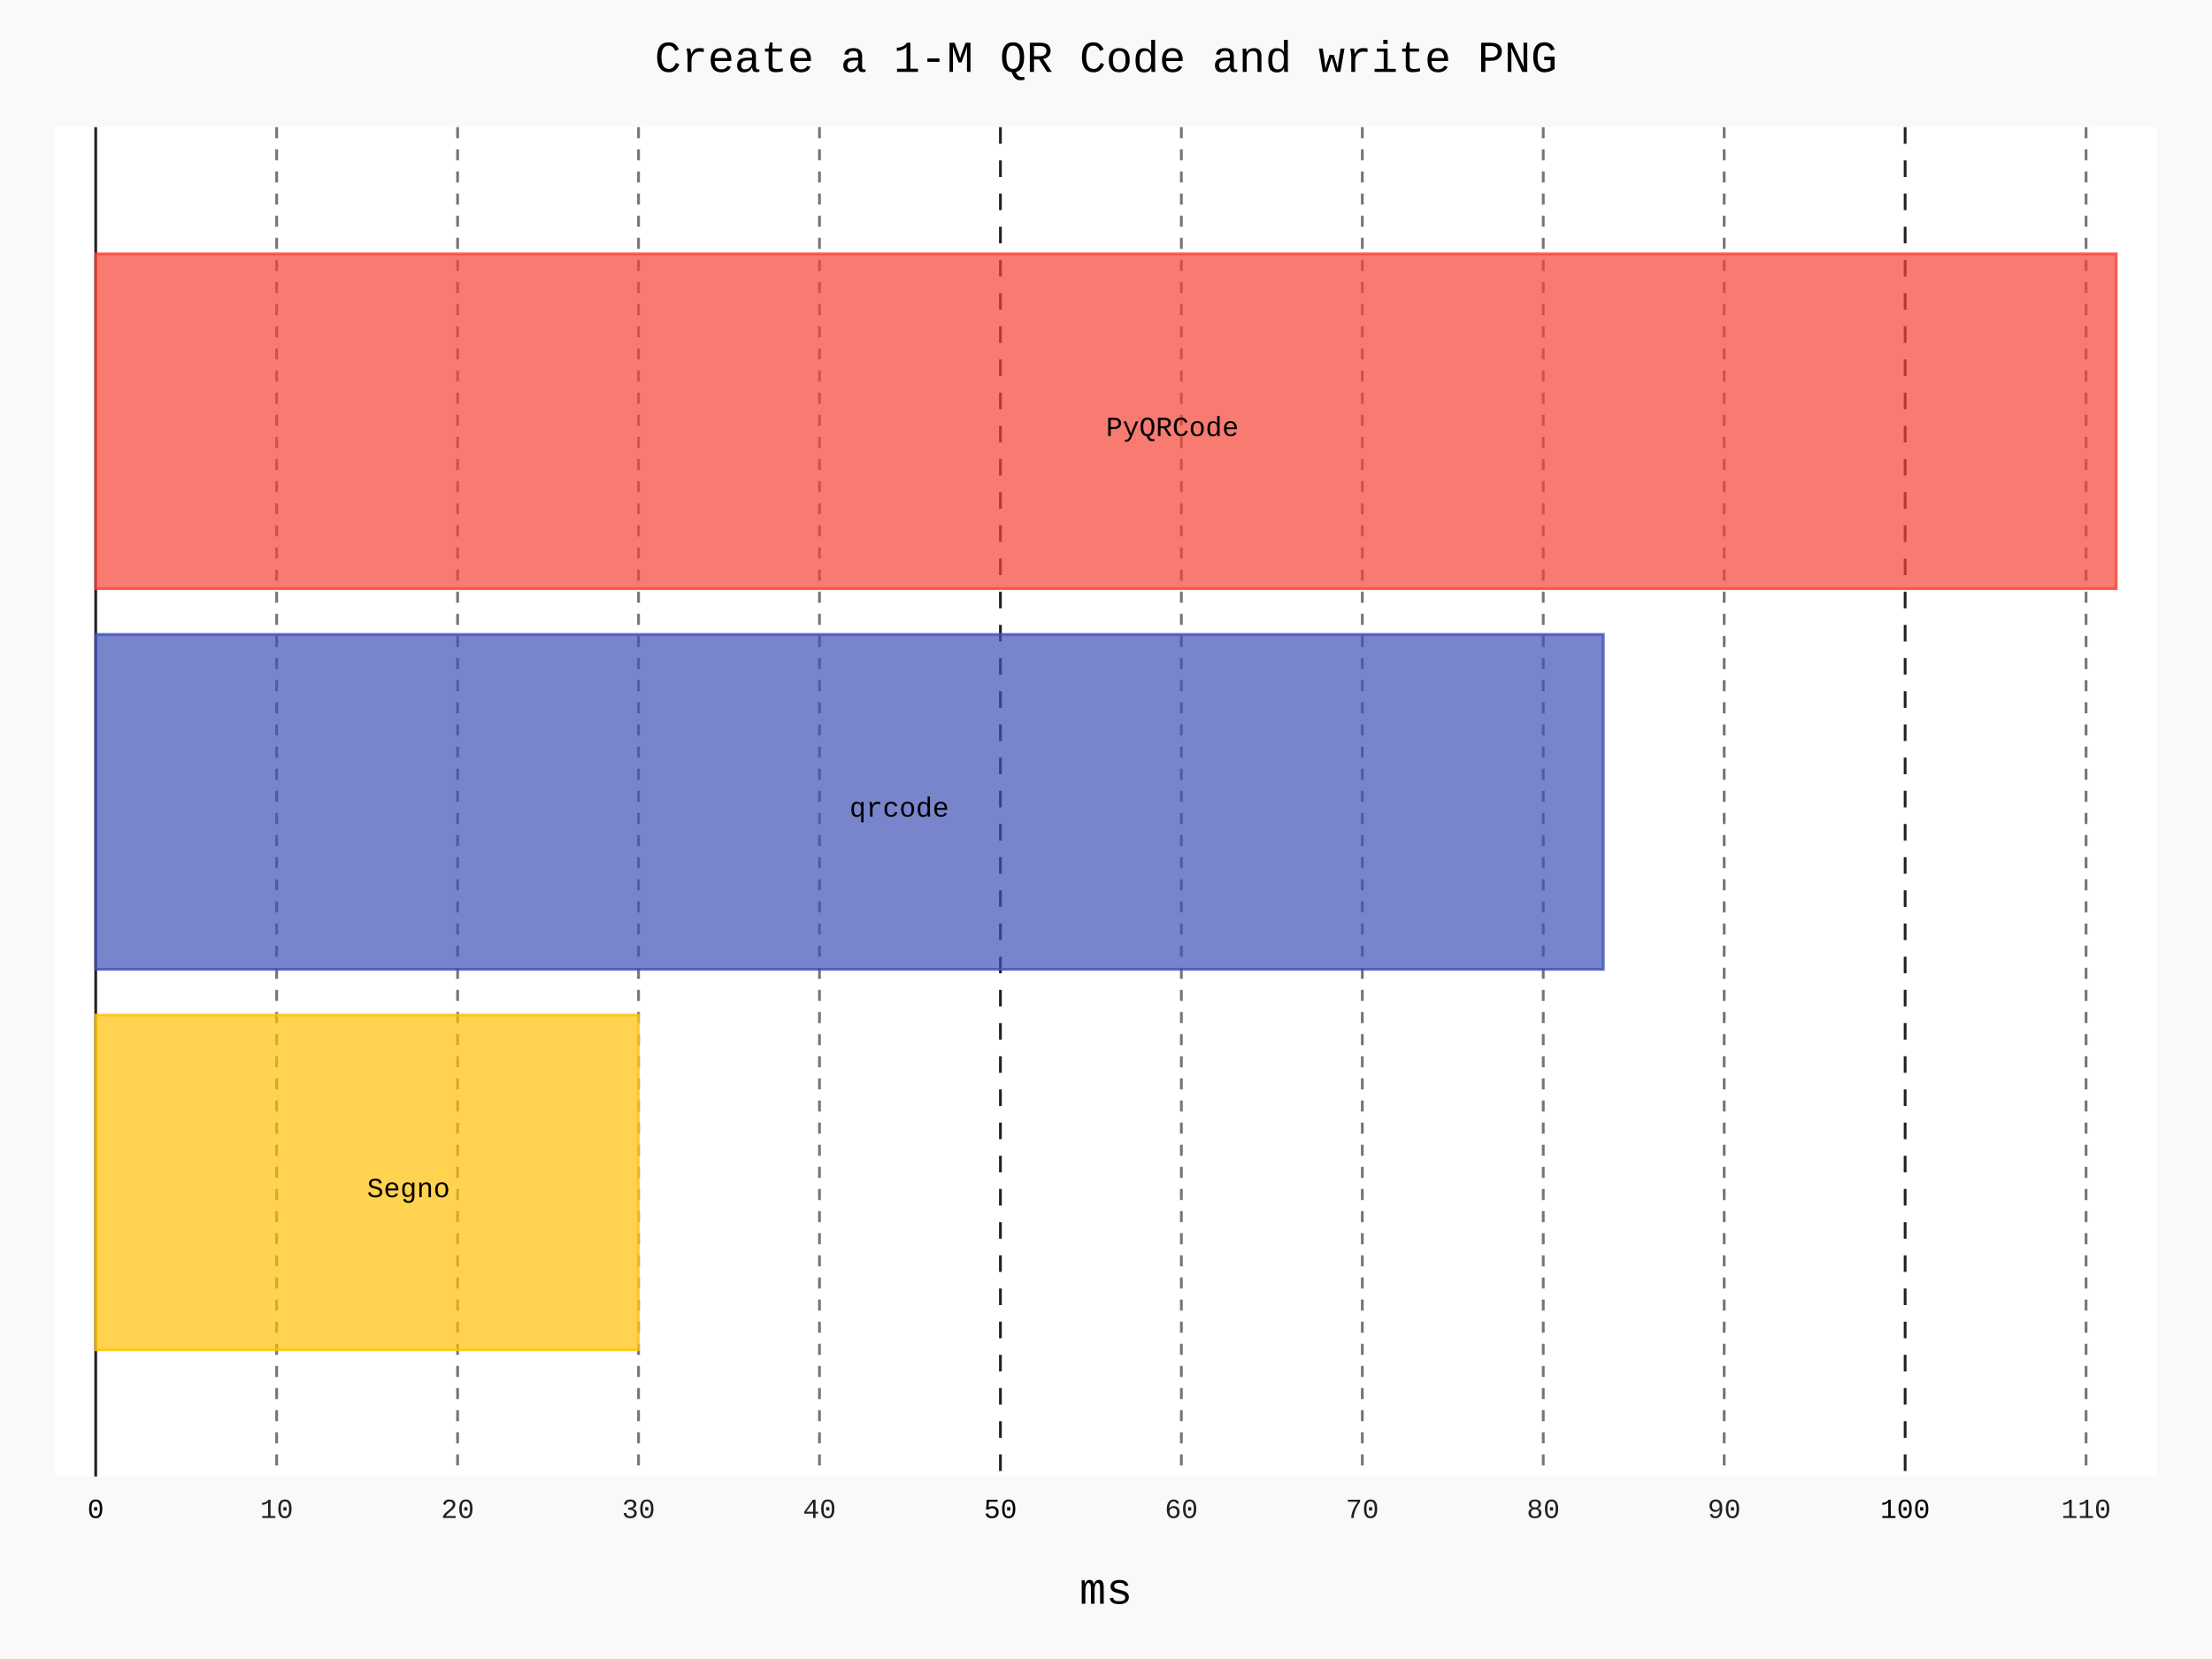
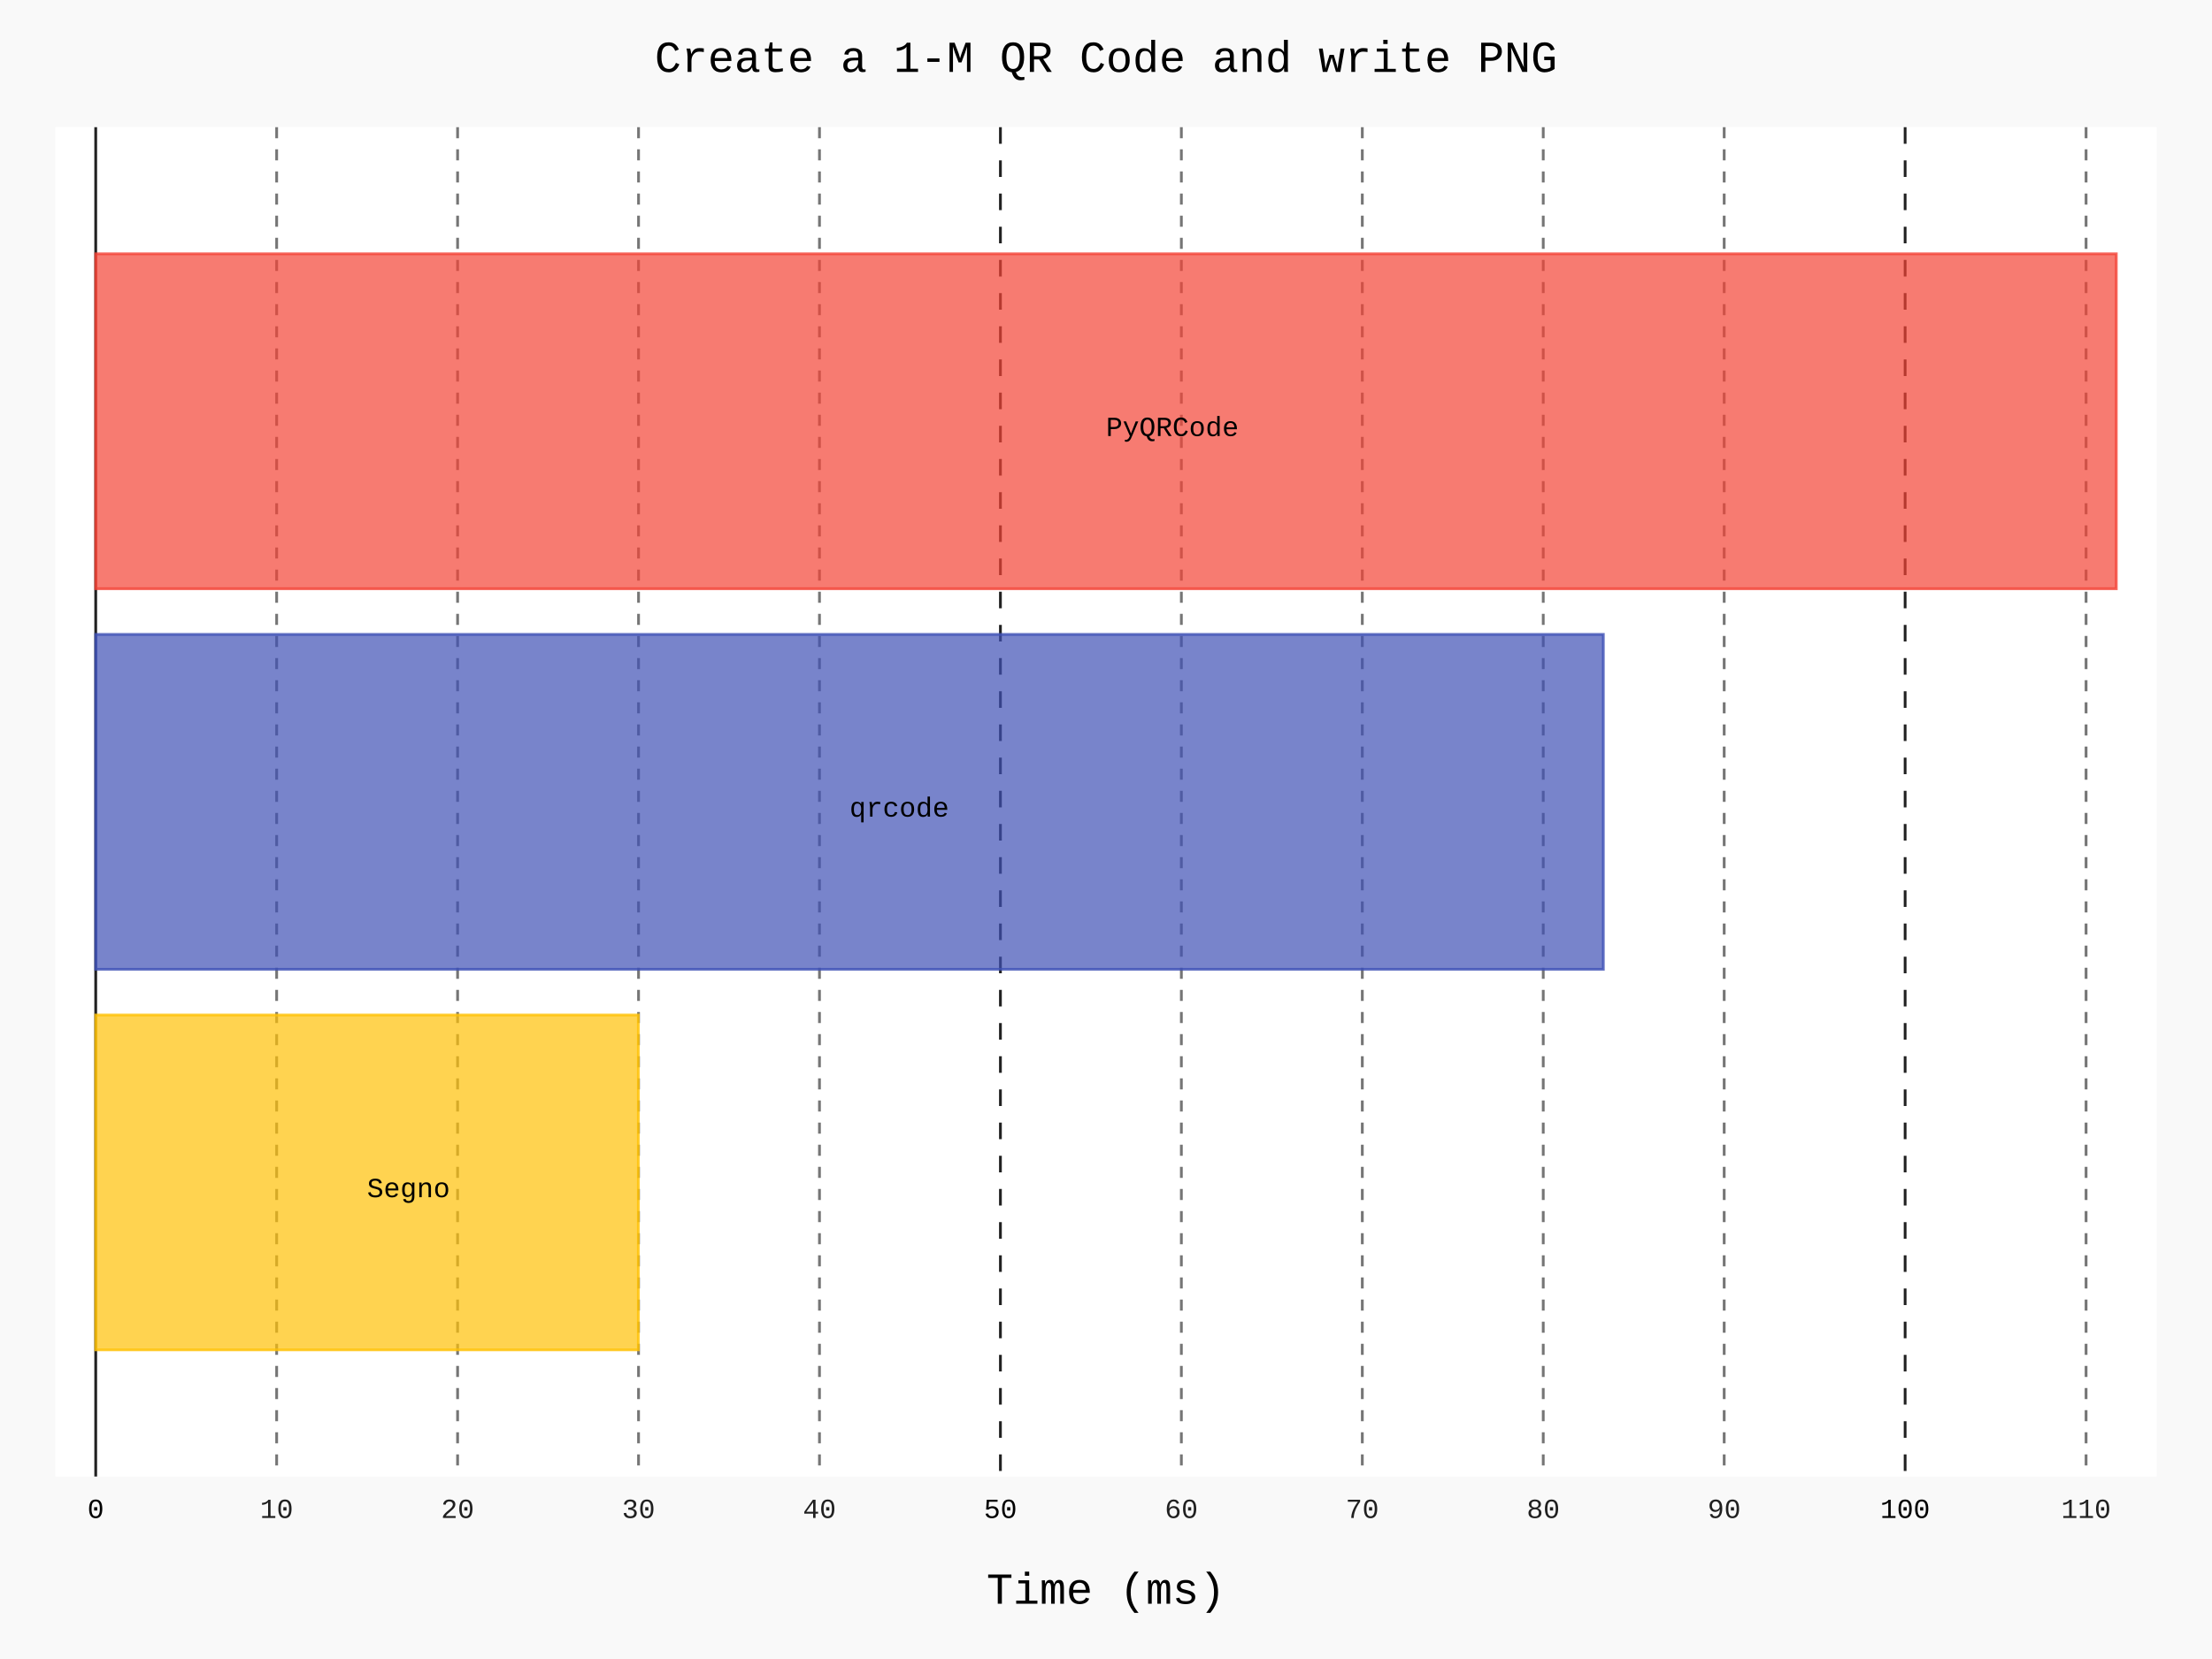
- <svg xmlns="http://www.w3.org/2000/svg" id="chart-cf90fc7d-de2a-438b-8757-d952c5815071" class="pygal-chart" viewBox="0 0 800 600">
+ <svg xmlns="http://www.w3.org/2000/svg" id="chart-a930c605-638a-42f2-bb27-e30d29375718" class="pygal-chart" viewBox="0 0 800 600">
  <defs>
-     <style type="text/css">#chart-cf90fc7d-de2a-438b-8757-d952c5815071{-webkit-user-select:none;-webkit-font-smoothing:antialiased;font-family:Consolas,"Liberation Mono",Menlo,Courier,monospace}#chart-cf90fc7d-de2a-438b-8757-d952c5815071 .title{font-family:Consolas,"Liberation Mono",Menlo,Courier,monospace;font-size:16px}#chart-cf90fc7d-de2a-438b-8757-d952c5815071 .legends .legend text{font-family:Consolas,"Liberation Mono",Menlo,Courier,monospace;font-size:14px}#chart-cf90fc7d-de2a-438b-8757-d952c5815071 .axis text{font-family:Consolas,"Liberation Mono",Menlo,Courier,monospace;font-size:10px}#chart-cf90fc7d-de2a-438b-8757-d952c5815071 .axis text.major{font-family:Consolas,"Liberation Mono",Menlo,Courier,monospace;font-size:10px}#chart-cf90fc7d-de2a-438b-8757-d952c5815071 .text-overlay text.value{font-family:Consolas,"Liberation Mono",Menlo,Courier,monospace;font-size:16px}#chart-cf90fc7d-de2a-438b-8757-d952c5815071 .text-overlay text.label{font-family:Consolas,"Liberation Mono",Menlo,Courier,monospace;font-size:10px}#chart-cf90fc7d-de2a-438b-8757-d952c5815071 .tooltip{font-family:Consolas,"Liberation Mono",Menlo,Courier,monospace;font-size:14px}#chart-cf90fc7d-de2a-438b-8757-d952c5815071 text.no_data{font-family:Consolas,"Liberation Mono",Menlo,Courier,monospace;font-size:64px}
- #chart-cf90fc7d-de2a-438b-8757-d952c5815071{background-color:rgba(249,249,249,1)}#chart-cf90fc7d-de2a-438b-8757-d952c5815071 path,#chart-cf90fc7d-de2a-438b-8757-d952c5815071 line,#chart-cf90fc7d-de2a-438b-8757-d952c5815071 rect,#chart-cf90fc7d-de2a-438b-8757-d952c5815071 circle{-webkit-transition:150ms;-moz-transition:150ms;transition:150ms}#chart-cf90fc7d-de2a-438b-8757-d952c5815071 .graph &gt; .background{fill:rgba(249,249,249,1)}#chart-cf90fc7d-de2a-438b-8757-d952c5815071 .plot &gt; .background{fill:rgba(255,255,255,1)}#chart-cf90fc7d-de2a-438b-8757-d952c5815071 .graph{fill:rgba(0,0,0,.87)}#chart-cf90fc7d-de2a-438b-8757-d952c5815071 text.no_data{fill:rgba(0,0,0,1)}#chart-cf90fc7d-de2a-438b-8757-d952c5815071 .title{fill:rgba(0,0,0,1)}#chart-cf90fc7d-de2a-438b-8757-d952c5815071 .legends .legend text{fill:rgba(0,0,0,.87)}#chart-cf90fc7d-de2a-438b-8757-d952c5815071 .legends .legend:hover text{fill:rgba(0,0,0,1)}#chart-cf90fc7d-de2a-438b-8757-d952c5815071 .axis .line{stroke:rgba(0,0,0,1)}#chart-cf90fc7d-de2a-438b-8757-d952c5815071 .axis .guide.line{stroke:rgba(0,0,0,.54)}#chart-cf90fc7d-de2a-438b-8757-d952c5815071 .axis .major.line{stroke:rgba(0,0,0,.87)}#chart-cf90fc7d-de2a-438b-8757-d952c5815071 .axis text.major{fill:rgba(0,0,0,1)}#chart-cf90fc7d-de2a-438b-8757-d952c5815071 .axis.y .guides:hover .guide.line,#chart-cf90fc7d-de2a-438b-8757-d952c5815071 .line-graph .axis.x .guides:hover .guide.line,#chart-cf90fc7d-de2a-438b-8757-d952c5815071 .stackedline-graph .axis.x .guides:hover .guide.line,#chart-cf90fc7d-de2a-438b-8757-d952c5815071 .xy-graph .axis.x .guides:hover .guide.line{stroke:rgba(0,0,0,1)}#chart-cf90fc7d-de2a-438b-8757-d952c5815071 .axis .guides:hover text{fill:rgba(0,0,0,1)}#chart-cf90fc7d-de2a-438b-8757-d952c5815071 .reactive{fill-opacity:.7;stroke-opacity:.8}#chart-cf90fc7d-de2a-438b-8757-d952c5815071 .ci{stroke:rgba(0,0,0,.87)}#chart-cf90fc7d-de2a-438b-8757-d952c5815071 .reactive.active,#chart-cf90fc7d-de2a-438b-8757-d952c5815071 .active .reactive{fill-opacity:.8;stroke-opacity:.9;stroke-width:4}#chart-cf90fc7d-de2a-438b-8757-d952c5815071 .ci .reactive.active{stroke-width:1.5}#chart-cf90fc7d-de2a-438b-8757-d952c5815071 .series text{fill:rgba(0,0,0,1)}#chart-cf90fc7d-de2a-438b-8757-d952c5815071 .tooltip rect{fill:rgba(255,255,255,1);stroke:rgba(0,0,0,1);-webkit-transition:opacity 150ms;-moz-transition:opacity 150ms;transition:opacity 150ms}#chart-cf90fc7d-de2a-438b-8757-d952c5815071 .tooltip .label{fill:rgba(0,0,0,.87)}#chart-cf90fc7d-de2a-438b-8757-d952c5815071 .tooltip .label{fill:rgba(0,0,0,.87)}#chart-cf90fc7d-de2a-438b-8757-d952c5815071 .tooltip .legend{font-size:.8em;fill:rgba(0,0,0,.54)}#chart-cf90fc7d-de2a-438b-8757-d952c5815071 .tooltip .x_label{font-size:.6em;fill:rgba(0,0,0,1)}#chart-cf90fc7d-de2a-438b-8757-d952c5815071 .tooltip .xlink{font-size:.5em;text-decoration:underline}#chart-cf90fc7d-de2a-438b-8757-d952c5815071 .tooltip .value{font-size:1.5em}#chart-cf90fc7d-de2a-438b-8757-d952c5815071 .bound{font-size:.5em}#chart-cf90fc7d-de2a-438b-8757-d952c5815071 .max-value{font-size:.75em;fill:rgba(0,0,0,.54)}#chart-cf90fc7d-de2a-438b-8757-d952c5815071 .map-element{fill:rgba(255,255,255,1);stroke:rgba(0,0,0,.54) !important}#chart-cf90fc7d-de2a-438b-8757-d952c5815071 .map-element .reactive{fill-opacity:inherit;stroke-opacity:inherit}#chart-cf90fc7d-de2a-438b-8757-d952c5815071 .color-0,#chart-cf90fc7d-de2a-438b-8757-d952c5815071 .color-0 a:visited{stroke:#F44336;fill:#F44336}#chart-cf90fc7d-de2a-438b-8757-d952c5815071 .color-1,#chart-cf90fc7d-de2a-438b-8757-d952c5815071 .color-1 a:visited{stroke:#3F51B5;fill:#3F51B5}#chart-cf90fc7d-de2a-438b-8757-d952c5815071 .color-2,#chart-cf90fc7d-de2a-438b-8757-d952c5815071 .color-2 a:visited{stroke:#009688;fill:#009688}#chart-cf90fc7d-de2a-438b-8757-d952c5815071 .text-overlay .color-0 text{fill:black}#chart-cf90fc7d-de2a-438b-8757-d952c5815071 .text-overlay .color-1 text{fill:black}#chart-cf90fc7d-de2a-438b-8757-d952c5815071 .text-overlay .color-2 text{fill:black}
- #chart-cf90fc7d-de2a-438b-8757-d952c5815071 text.no_data{text-anchor:middle}#chart-cf90fc7d-de2a-438b-8757-d952c5815071 .guide.line{fill:none}#chart-cf90fc7d-de2a-438b-8757-d952c5815071 .centered{text-anchor:middle}#chart-cf90fc7d-de2a-438b-8757-d952c5815071 .title{text-anchor:middle}#chart-cf90fc7d-de2a-438b-8757-d952c5815071 .legends .legend text{fill-opacity:1}#chart-cf90fc7d-de2a-438b-8757-d952c5815071 .axis.x text{text-anchor:middle}#chart-cf90fc7d-de2a-438b-8757-d952c5815071 .axis.x:not(.web) text[transform]{text-anchor:start}#chart-cf90fc7d-de2a-438b-8757-d952c5815071 .axis.x:not(.web) text[transform].backwards{text-anchor:end}#chart-cf90fc7d-de2a-438b-8757-d952c5815071 .axis.y text{text-anchor:end}#chart-cf90fc7d-de2a-438b-8757-d952c5815071 .axis.y text[transform].backwards{text-anchor:start}#chart-cf90fc7d-de2a-438b-8757-d952c5815071 .axis.y2 text{text-anchor:start}#chart-cf90fc7d-de2a-438b-8757-d952c5815071 .axis.y2 text[transform].backwards{text-anchor:end}#chart-cf90fc7d-de2a-438b-8757-d952c5815071 .axis .guide.line{stroke-dasharray:4,4}#chart-cf90fc7d-de2a-438b-8757-d952c5815071 .axis .major.guide.line{stroke-dasharray:6,6}#chart-cf90fc7d-de2a-438b-8757-d952c5815071 .horizontal .axis.y .guide.line,#chart-cf90fc7d-de2a-438b-8757-d952c5815071 .horizontal .axis.y2 .guide.line,#chart-cf90fc7d-de2a-438b-8757-d952c5815071 .vertical .axis.x .guide.line{opacity:0}#chart-cf90fc7d-de2a-438b-8757-d952c5815071 .horizontal .axis.always_show .guide.line,#chart-cf90fc7d-de2a-438b-8757-d952c5815071 .vertical .axis.always_show .guide.line{opacity:1 !important}#chart-cf90fc7d-de2a-438b-8757-d952c5815071 .axis.y .guides:hover .guide.line,#chart-cf90fc7d-de2a-438b-8757-d952c5815071 .axis.y2 .guides:hover .guide.line,#chart-cf90fc7d-de2a-438b-8757-d952c5815071 .axis.x .guides:hover .guide.line{opacity:1}#chart-cf90fc7d-de2a-438b-8757-d952c5815071 .axis .guides:hover text{opacity:1}#chart-cf90fc7d-de2a-438b-8757-d952c5815071 .nofill{fill:none}#chart-cf90fc7d-de2a-438b-8757-d952c5815071 .subtle-fill{fill-opacity:.2}#chart-cf90fc7d-de2a-438b-8757-d952c5815071 .dot{stroke-width:1px;fill-opacity:1}#chart-cf90fc7d-de2a-438b-8757-d952c5815071 .dot.active{stroke-width:5px}#chart-cf90fc7d-de2a-438b-8757-d952c5815071 .dot.negative{fill:transparent}#chart-cf90fc7d-de2a-438b-8757-d952c5815071 text,#chart-cf90fc7d-de2a-438b-8757-d952c5815071 tspan{stroke:none !important}#chart-cf90fc7d-de2a-438b-8757-d952c5815071 .series text.active{opacity:1}#chart-cf90fc7d-de2a-438b-8757-d952c5815071 .tooltip rect{fill-opacity:.95;stroke-width:.5}#chart-cf90fc7d-de2a-438b-8757-d952c5815071 .tooltip text{fill-opacity:1}#chart-cf90fc7d-de2a-438b-8757-d952c5815071 .showable{visibility:hidden}#chart-cf90fc7d-de2a-438b-8757-d952c5815071 .showable.shown{visibility:visible}#chart-cf90fc7d-de2a-438b-8757-d952c5815071 .gauge-background{fill:rgba(229,229,229,1);stroke:none}#chart-cf90fc7d-de2a-438b-8757-d952c5815071 .bg-lines{stroke:rgba(249,249,249,1);stroke-width:2px}</style>
+     <style type="text/css">#chart-a930c605-638a-42f2-bb27-e30d29375718{-webkit-user-select:none;-webkit-font-smoothing:antialiased;font-family:Consolas,"Liberation Mono",Menlo,Courier,monospace}#chart-a930c605-638a-42f2-bb27-e30d29375718 .title{font-family:Consolas,"Liberation Mono",Menlo,Courier,monospace;font-size:16px}#chart-a930c605-638a-42f2-bb27-e30d29375718 .legends .legend text{font-family:Consolas,"Liberation Mono",Menlo,Courier,monospace;font-size:14px}#chart-a930c605-638a-42f2-bb27-e30d29375718 .axis text{font-family:Consolas,"Liberation Mono",Menlo,Courier,monospace;font-size:10px}#chart-a930c605-638a-42f2-bb27-e30d29375718 .axis text.major{font-family:Consolas,"Liberation Mono",Menlo,Courier,monospace;font-size:10px}#chart-a930c605-638a-42f2-bb27-e30d29375718 .text-overlay text.value{font-family:Consolas,"Liberation Mono",Menlo,Courier,monospace;font-size:16px}#chart-a930c605-638a-42f2-bb27-e30d29375718 .text-overlay text.label{font-family:Consolas,"Liberation Mono",Menlo,Courier,monospace;font-size:10px}#chart-a930c605-638a-42f2-bb27-e30d29375718 .tooltip{font-family:Consolas,"Liberation Mono",Menlo,Courier,monospace;font-size:14px}#chart-a930c605-638a-42f2-bb27-e30d29375718 text.no_data{font-family:Consolas,"Liberation Mono",Menlo,Courier,monospace;font-size:64px}
+ #chart-a930c605-638a-42f2-bb27-e30d29375718{background-color:rgba(249,249,249,1)}#chart-a930c605-638a-42f2-bb27-e30d29375718 path,#chart-a930c605-638a-42f2-bb27-e30d29375718 line,#chart-a930c605-638a-42f2-bb27-e30d29375718 rect,#chart-a930c605-638a-42f2-bb27-e30d29375718 circle{-webkit-transition:150ms;-moz-transition:150ms;transition:150ms}#chart-a930c605-638a-42f2-bb27-e30d29375718 .graph &gt; .background{fill:rgba(249,249,249,1)}#chart-a930c605-638a-42f2-bb27-e30d29375718 .plot &gt; .background{fill:rgba(255,255,255,1)}#chart-a930c605-638a-42f2-bb27-e30d29375718 .graph{fill:rgba(0,0,0,.87)}#chart-a930c605-638a-42f2-bb27-e30d29375718 text.no_data{fill:rgba(0,0,0,1)}#chart-a930c605-638a-42f2-bb27-e30d29375718 .title{fill:rgba(0,0,0,1)}#chart-a930c605-638a-42f2-bb27-e30d29375718 .legends .legend text{fill:rgba(0,0,0,.87)}#chart-a930c605-638a-42f2-bb27-e30d29375718 .legends .legend:hover text{fill:rgba(0,0,0,1)}#chart-a930c605-638a-42f2-bb27-e30d29375718 .axis .line{stroke:rgba(0,0,0,1)}#chart-a930c605-638a-42f2-bb27-e30d29375718 .axis .guide.line{stroke:rgba(0,0,0,.54)}#chart-a930c605-638a-42f2-bb27-e30d29375718 .axis .major.line{stroke:rgba(0,0,0,.87)}#chart-a930c605-638a-42f2-bb27-e30d29375718 .axis text.major{fill:rgba(0,0,0,1)}#chart-a930c605-638a-42f2-bb27-e30d29375718 .axis.y .guides:hover .guide.line,#chart-a930c605-638a-42f2-bb27-e30d29375718 .line-graph .axis.x .guides:hover .guide.line,#chart-a930c605-638a-42f2-bb27-e30d29375718 .stackedline-graph .axis.x .guides:hover .guide.line,#chart-a930c605-638a-42f2-bb27-e30d29375718 .xy-graph .axis.x .guides:hover .guide.line{stroke:rgba(0,0,0,1)}#chart-a930c605-638a-42f2-bb27-e30d29375718 .axis .guides:hover text{fill:rgba(0,0,0,1)}#chart-a930c605-638a-42f2-bb27-e30d29375718 .reactive{fill-opacity:.7;stroke-opacity:.8}#chart-a930c605-638a-42f2-bb27-e30d29375718 .ci{stroke:rgba(0,0,0,.87)}#chart-a930c605-638a-42f2-bb27-e30d29375718 .reactive.active,#chart-a930c605-638a-42f2-bb27-e30d29375718 .active .reactive{fill-opacity:.8;stroke-opacity:.9;stroke-width:4}#chart-a930c605-638a-42f2-bb27-e30d29375718 .ci .reactive.active{stroke-width:1.5}#chart-a930c605-638a-42f2-bb27-e30d29375718 .series text{fill:rgba(0,0,0,1)}#chart-a930c605-638a-42f2-bb27-e30d29375718 .tooltip rect{fill:rgba(255,255,255,1);stroke:rgba(0,0,0,1);-webkit-transition:opacity 150ms;-moz-transition:opacity 150ms;transition:opacity 150ms}#chart-a930c605-638a-42f2-bb27-e30d29375718 .tooltip .label{fill:rgba(0,0,0,.87)}#chart-a930c605-638a-42f2-bb27-e30d29375718 .tooltip .label{fill:rgba(0,0,0,.87)}#chart-a930c605-638a-42f2-bb27-e30d29375718 .tooltip .legend{font-size:.8em;fill:rgba(0,0,0,.54)}#chart-a930c605-638a-42f2-bb27-e30d29375718 .tooltip .x_label{font-size:.6em;fill:rgba(0,0,0,1)}#chart-a930c605-638a-42f2-bb27-e30d29375718 .tooltip .xlink{font-size:.5em;text-decoration:underline}#chart-a930c605-638a-42f2-bb27-e30d29375718 .tooltip .value{font-size:1.5em}#chart-a930c605-638a-42f2-bb27-e30d29375718 .bound{font-size:.5em}#chart-a930c605-638a-42f2-bb27-e30d29375718 .max-value{font-size:.75em;fill:rgba(0,0,0,.54)}#chart-a930c605-638a-42f2-bb27-e30d29375718 .map-element{fill:rgba(255,255,255,1);stroke:rgba(0,0,0,.54) !important}#chart-a930c605-638a-42f2-bb27-e30d29375718 .map-element .reactive{fill-opacity:inherit;stroke-opacity:inherit}#chart-a930c605-638a-42f2-bb27-e30d29375718 .color-0,#chart-a930c605-638a-42f2-bb27-e30d29375718 .color-0 a:visited{stroke:#F44336;fill:#F44336}#chart-a930c605-638a-42f2-bb27-e30d29375718 .color-1,#chart-a930c605-638a-42f2-bb27-e30d29375718 .color-1 a:visited{stroke:#3F51B5;fill:#3F51B5}#chart-a930c605-638a-42f2-bb27-e30d29375718 .color-2,#chart-a930c605-638a-42f2-bb27-e30d29375718 .color-2 a:visited{stroke:#009688;fill:#009688}#chart-a930c605-638a-42f2-bb27-e30d29375718 .text-overlay .color-0 text{fill:black}#chart-a930c605-638a-42f2-bb27-e30d29375718 .text-overlay .color-1 text{fill:black}#chart-a930c605-638a-42f2-bb27-e30d29375718 .text-overlay .color-2 text{fill:black}
+ #chart-a930c605-638a-42f2-bb27-e30d29375718 text.no_data{text-anchor:middle}#chart-a930c605-638a-42f2-bb27-e30d29375718 .guide.line{fill:none}#chart-a930c605-638a-42f2-bb27-e30d29375718 .centered{text-anchor:middle}#chart-a930c605-638a-42f2-bb27-e30d29375718 .title{text-anchor:middle}#chart-a930c605-638a-42f2-bb27-e30d29375718 .legends .legend text{fill-opacity:1}#chart-a930c605-638a-42f2-bb27-e30d29375718 .axis.x text{text-anchor:middle}#chart-a930c605-638a-42f2-bb27-e30d29375718 .axis.x:not(.web) text[transform]{text-anchor:start}#chart-a930c605-638a-42f2-bb27-e30d29375718 .axis.x:not(.web) text[transform].backwards{text-anchor:end}#chart-a930c605-638a-42f2-bb27-e30d29375718 .axis.y text{text-anchor:end}#chart-a930c605-638a-42f2-bb27-e30d29375718 .axis.y text[transform].backwards{text-anchor:start}#chart-a930c605-638a-42f2-bb27-e30d29375718 .axis.y2 text{text-anchor:start}#chart-a930c605-638a-42f2-bb27-e30d29375718 .axis.y2 text[transform].backwards{text-anchor:end}#chart-a930c605-638a-42f2-bb27-e30d29375718 .axis .guide.line{stroke-dasharray:4,4}#chart-a930c605-638a-42f2-bb27-e30d29375718 .axis .major.guide.line{stroke-dasharray:6,6}#chart-a930c605-638a-42f2-bb27-e30d29375718 .horizontal .axis.y .guide.line,#chart-a930c605-638a-42f2-bb27-e30d29375718 .horizontal .axis.y2 .guide.line,#chart-a930c605-638a-42f2-bb27-e30d29375718 .vertical .axis.x .guide.line{opacity:0}#chart-a930c605-638a-42f2-bb27-e30d29375718 .horizontal .axis.always_show .guide.line,#chart-a930c605-638a-42f2-bb27-e30d29375718 .vertical .axis.always_show .guide.line{opacity:1 !important}#chart-a930c605-638a-42f2-bb27-e30d29375718 .axis.y .guides:hover .guide.line,#chart-a930c605-638a-42f2-bb27-e30d29375718 .axis.y2 .guides:hover .guide.line,#chart-a930c605-638a-42f2-bb27-e30d29375718 .axis.x .guides:hover .guide.line{opacity:1}#chart-a930c605-638a-42f2-bb27-e30d29375718 .axis .guides:hover text{opacity:1}#chart-a930c605-638a-42f2-bb27-e30d29375718 .nofill{fill:none}#chart-a930c605-638a-42f2-bb27-e30d29375718 .subtle-fill{fill-opacity:.2}#chart-a930c605-638a-42f2-bb27-e30d29375718 .dot{stroke-width:1px;fill-opacity:1}#chart-a930c605-638a-42f2-bb27-e30d29375718 .dot.active{stroke-width:5px}#chart-a930c605-638a-42f2-bb27-e30d29375718 .dot.negative{fill:transparent}#chart-a930c605-638a-42f2-bb27-e30d29375718 text,#chart-a930c605-638a-42f2-bb27-e30d29375718 tspan{stroke:none !important}#chart-a930c605-638a-42f2-bb27-e30d29375718 .series text.active{opacity:1}#chart-a930c605-638a-42f2-bb27-e30d29375718 .tooltip rect{fill-opacity:.95;stroke-width:.5}#chart-a930c605-638a-42f2-bb27-e30d29375718 .tooltip text{fill-opacity:1}#chart-a930c605-638a-42f2-bb27-e30d29375718 .showable{visibility:hidden}#chart-a930c605-638a-42f2-bb27-e30d29375718 .showable.shown{visibility:visible}#chart-a930c605-638a-42f2-bb27-e30d29375718 .gauge-background{fill:rgba(229,229,229,1);stroke:none}#chart-a930c605-638a-42f2-bb27-e30d29375718 .bg-lines{stroke:rgba(249,249,249,1);stroke-width:2px}</style>
  </defs>
  <g class="graph horizontalbar-graph horizontal">
    <rect class="background" height="600" width="800" x="0" y="0" />
    <g class="plot" transform="translate(20, 46)">
      <rect class="background" height="488" width="760" x="0" y="0" />
      <g class="axis x">
        <g class="guides">
          <path class="axis major line" d="M14.615 0 v488" />
          <text class="major" x="14.615" y="503.0">0</text>
        </g>
        <g class="guides">
          <path class="guide line" d="M80.055 0 v488" />
          <text class="" x="80.055" y="503.0">10</text>
        </g>
        <g class="guides">
          <path class="guide line" d="M145.496 0 v488" />
          <text class="" x="145.496" y="503.0">20</text>
        </g>
        <g class="guides">
          <path class="guide line" d="M210.936 0 v488" />
          <text class="" x="210.936" y="503.0">30</text>
        </g>
        <g class="guides">
          <path class="guide line" d="M276.376 0 v488" />
          <text class="" x="276.376" y="503.0">40</text>
        </g>
        <g class="guides">
          <path class="major guide line" d="M341.816 0 v488" />
          <text class="major" x="341.816" y="503.0">50</text>
        </g>
        <g class="guides">
          <path class="guide line" d="M407.256 0 v488" />
          <text class="" x="407.256" y="503.0">60</text>
        </g>
        <g class="guides">
          <path class="guide line" d="M472.696 0 v488" />
          <text class="" x="472.696" y="503.0">70</text>
        </g>
        <g class="guides">
          <path class="guide line" d="M538.136 0 v488" />
          <text class="" x="538.136" y="503.0">80</text>
        </g>
        <g class="guides">
          <path class="guide line" d="M603.576 0 v488" />
          <text class="" x="603.576" y="503.0">90</text>
        </g>
        <g class="guides">
          <path class="major guide line" d="M669.016 0 v488" />
          <text class="major" x="669.016" y="503.0">100</text>
        </g>
        <g class="guides">
          <path class="guide line" d="M734.456 0 v488" />
          <text class="" x="734.456" y="503.0">110</text>
        </g>
      </g>
      <g class="series serie-2 color-2">
        <g class="bars">
          <g class="bar" style="fill: #FFC107; stroke: #FFC107">
            <rect class="rect reactive tooltip-trigger" height="121.124" rx="0" ry="0" width="196.255" x="14.615" y="321.079" />
          </g>
        </g>
      </g>
      <g class="series serie-1 color-1">
        <g class="bars">
          <g class="bar" style="fill: #3F51B5; stroke: #3F51B5">
            <rect class="rect reactive tooltip-trigger" height="121.124" rx="0" ry="0" width="545.247" x="14.615" y="183.438" />
          </g>
        </g>
      </g>
      <g class="series serie-0 color-0">
        <g class="bars">
          <g class="bar" style="fill: #F44336; stroke: #F44336">
            <rect class="rect reactive tooltip-trigger" height="121.124" rx="0" ry="0" width="730.769" x="14.615" y="45.797" />
          </g>
        </g>
      </g>
    </g>
    <g class="titles">
      <text class="title plot_title" x="400.0" y="26">Create a 1-M QR Code and write PNG</text>
-       <text class="title" x="400.0" y="580">ms</text>
+       <text class="title" x="400.0" y="580">Time (ms)</text>
    </g>
    <g class="plot overlay" transform="translate(20, 46)">
      <g class="series serie-2 color-2" />
      <g class="series serie-1 color-1" />
      <g class="series serie-0 color-0" />
    </g>
    <g class="plot text-overlay" transform="translate(20, 46)">
      <g class="series serie-2 color-2">
        <text class="label" x="112.743" y="386.974">Segno</text>
      </g>
      <g class="series serie-1 color-1">
        <text class="label" x="287.239" y="249.333">qrcode</text>
      </g>
      <g class="series serie-0 color-0">
        <text class="label" x="380.0" y="111.692">PyQRCode</text>
      </g>
    </g>
    <g class="plot tooltip-overlay" transform="translate(20, 46)">
      <g class="tooltip" style="opacity: 0" transform="translate(0 0)">
        <rect class="tooltip-box" height="0" rx="0" ry="0" width="0" />
        <g class="text" />
      </g>
    </g>
  </g>
</svg>
